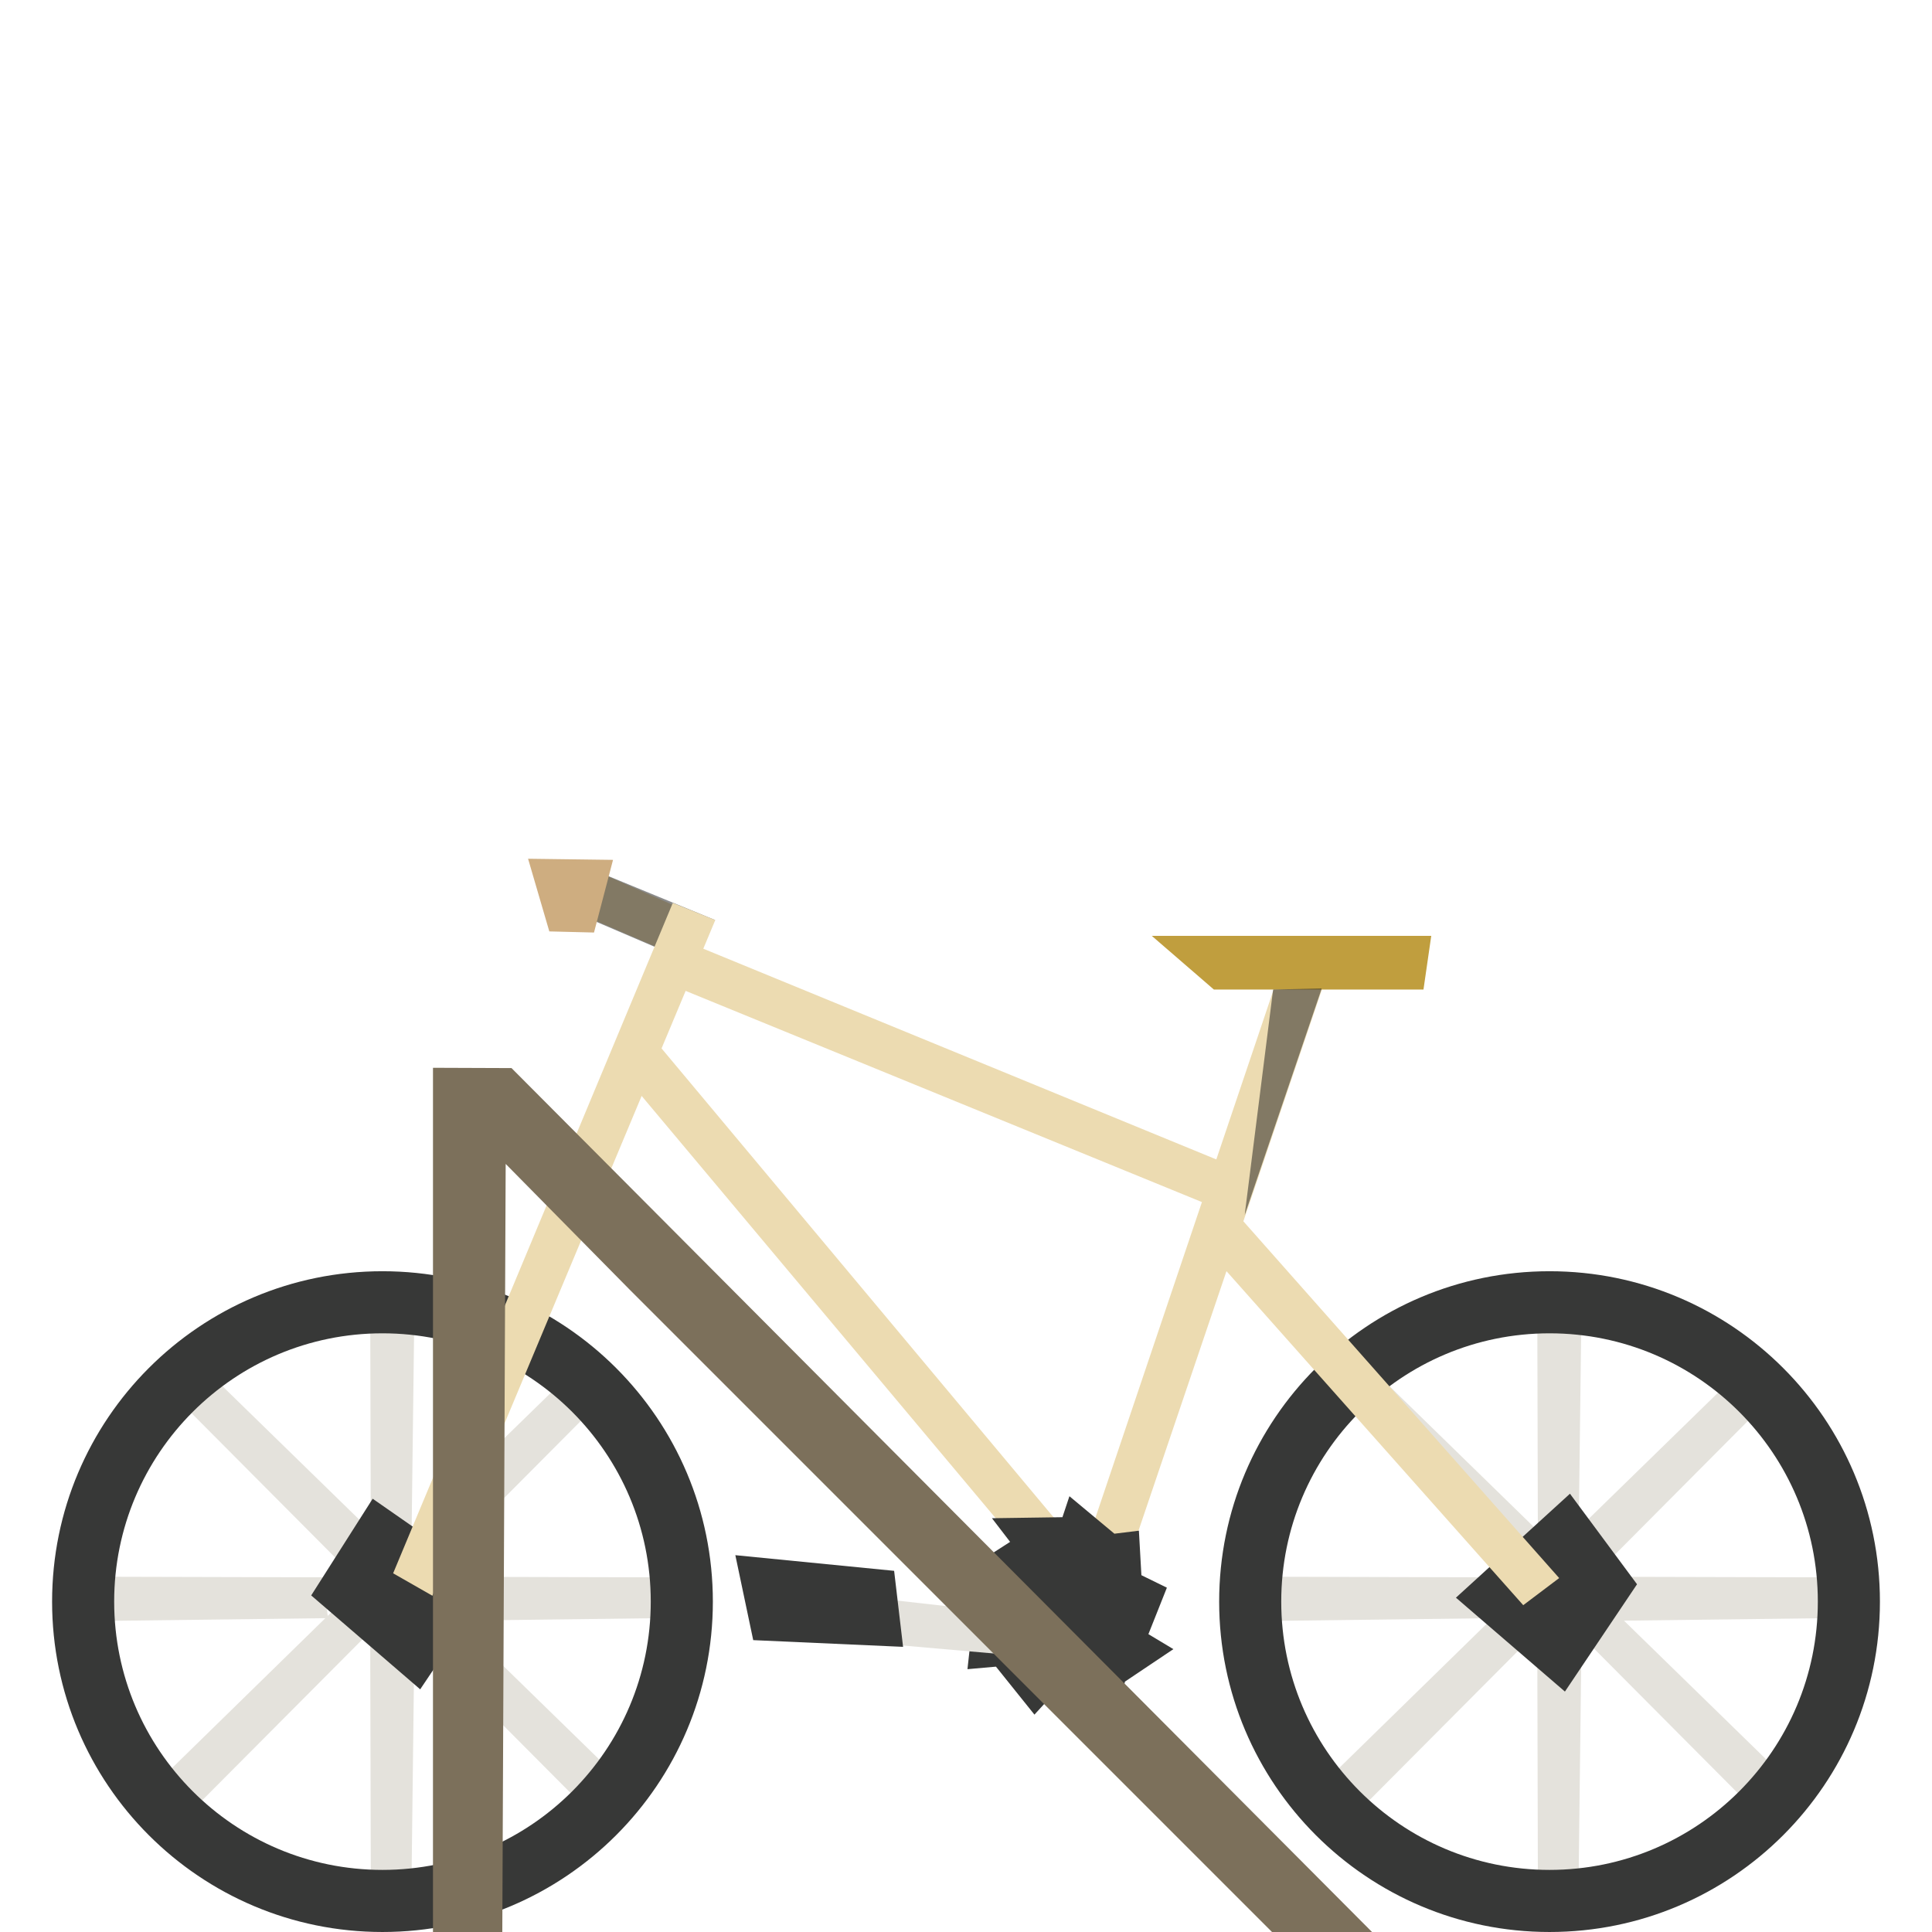
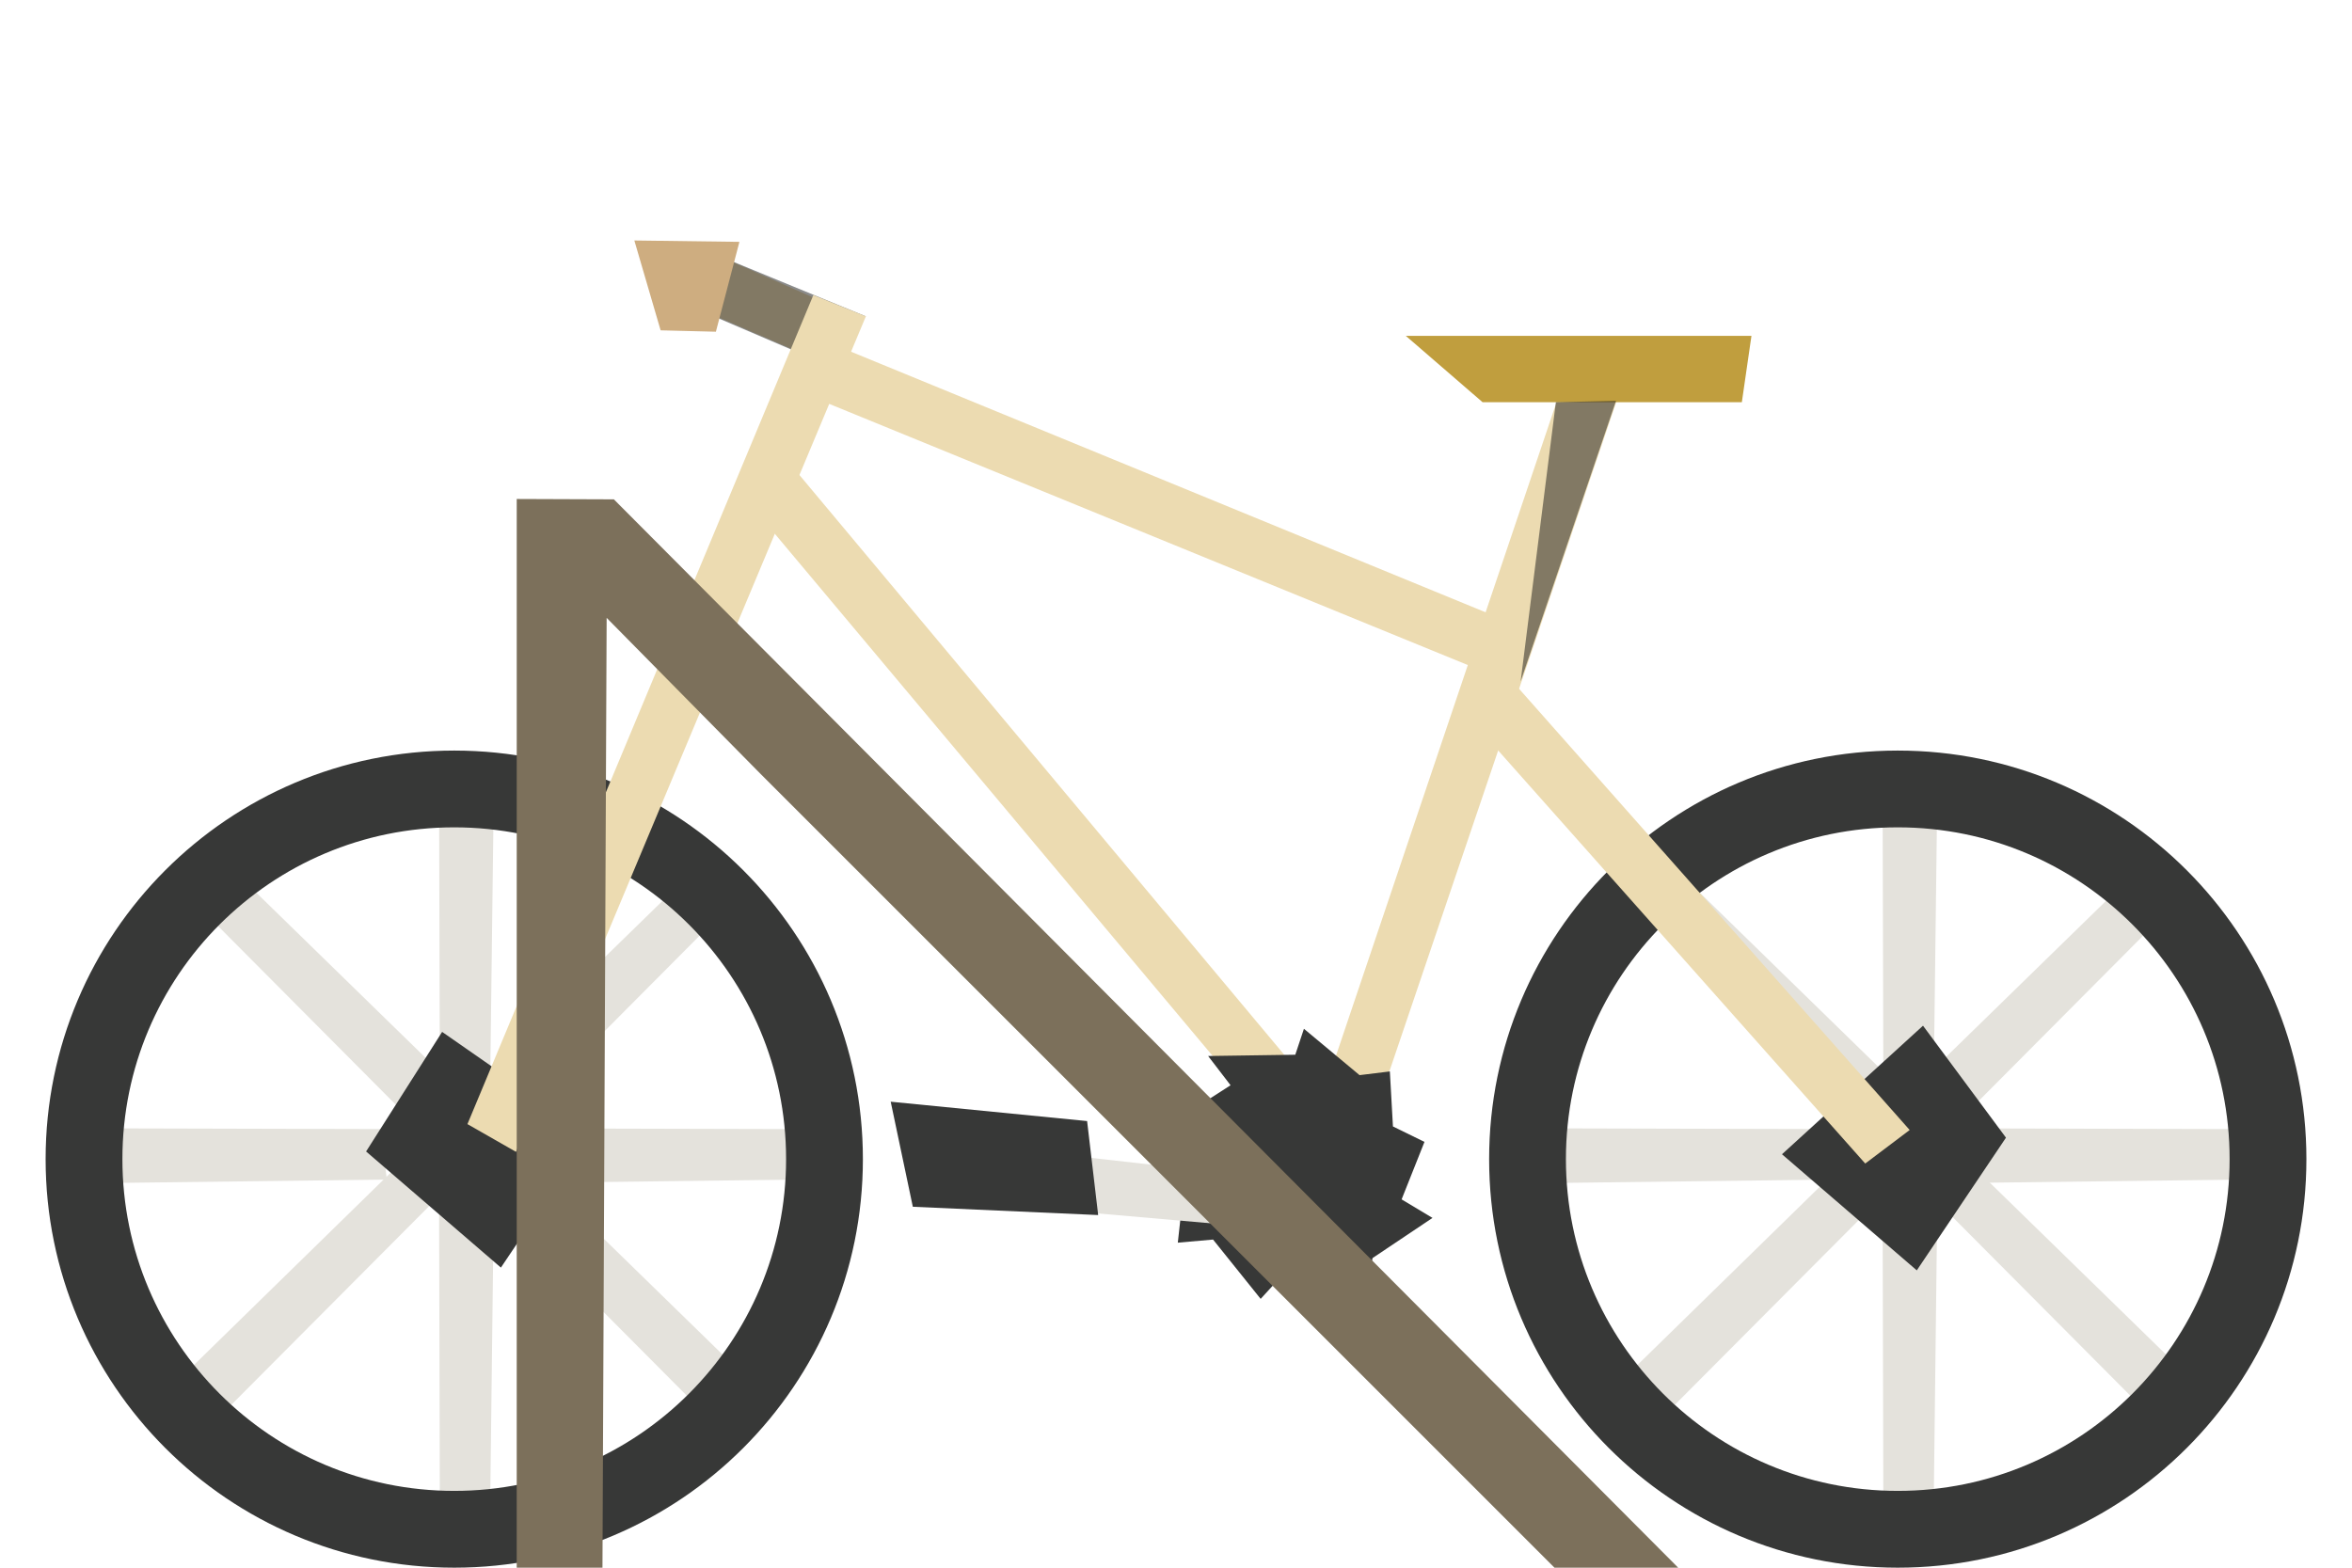
- <svg xmlns="http://www.w3.org/2000/svg" width="144px" height="144px" version="1.1" xml:space="preserve" style="fill-rule:evenodd;clip-rule:evenodd;stroke-linejoin:round;stroke-miterlimit:1.414;">
-   <g>
-     <g id="bike-rack-perpendicular-left" transform="matrix(0.5,0,0,0.5,-140.082,-156)">
-       <g transform="matrix(1.99969,9.86076e-32,1.97215e-31,1.99969,9.99687e-05,-623.809)">
-         <path d="M243.088,570.728l-1.905,2.396l11.826,11.887l2.666,-2.006l-12.587,-12.277Z" style="fill:#e4e2dc;fill-rule:nonzero;" />
+ <svg xmlns="http://www.w3.org/2000/svg" width="100%" height="100%" viewBox="0 0 180 120" version="1.1" xml:space="preserve" style="fill-rule:evenodd;clip-rule:evenodd;stroke-linejoin:round;stroke-miterlimit:2;">
+   <g id="bike-rack-perpendicular-left" transform="matrix(0.635,0,0,0.635,-179.344,-261)">
+     <g transform="matrix(1.99969,9.86076e-32,1.97215e-31,1.99969,9.99687e-05,-623.809)">
+       <path d="M243.088,570.728L241.183,573.124L253.009,585.012L255.675,583.006L243.088,570.728Z" style="fill:rgb(228,226,220);fill-rule:nonzero;" />
+     </g>
+     <g transform="matrix(1.99969,9.86076e-32,1.97215e-31,1.99969,9.99687e-05,-623.809)">
+       <path d="M260.588,588.229L258.683,590.625L270.509,602.512L273.175,600.506L260.588,588.229Z" style="fill:rgb(228,226,220);fill-rule:nonzero;" />
+     </g>
+     <g transform="matrix(1.99969,9.86076e-32,1.97215e-31,1.99969,9.99687e-05,-623.809)">
+       <path d="M269.27,570.728L271.175,573.124L259.349,585.012L256.683,583.006L269.27,570.728Z" style="fill:rgb(228,226,220);fill-rule:nonzero;" />
+     </g>
+     <g transform="matrix(1.99969,9.86076e-32,1.97215e-31,1.99969,9.99687e-05,-623.809)">
+       <path d="M253.02,586.979L254.9,589.401L241.882,602.479L239.183,600.506L253.02,586.979Z" style="fill:rgb(228,226,220);fill-rule:nonzero;" />
+     </g>
+     <g transform="matrix(1.99969,9.86076e-32,1.97215e-31,1.99969,9.99687e-05,-623.809)">
+       <path d="M276.298,588.602L275.95,585.56L259.183,585.517L258.716,588.821L276.298,588.602Z" style="fill:rgb(228,226,220);fill-rule:nonzero;" />
+     </g>
+     <g transform="matrix(1.99969,9.86076e-32,1.97215e-31,1.99969,9.99687e-05,-623.809)">
+       <path d="M251.55,588.602L251.202,585.559L234.435,585.516L233.968,588.821L251.55,588.602Z" style="fill:rgb(228,226,220);fill-rule:nonzero;" />
+     </g>
+     <g transform="matrix(1.99969,9.86076e-32,1.97215e-31,1.99969,9.99687e-05,-623.809)">
+       <path d="M257.785,607.864L254.744,607.503L254.701,590.019L258.004,589.533L257.785,607.864Z" style="fill:rgb(228,226,220);fill-rule:nonzero;" />
+     </g>
+     <g transform="matrix(1.99969,9.86076e-32,1.97215e-31,1.99969,9.99687e-05,-623.809)">
+       <path d="M257.785,582.365L254.744,582.017L254.701,565.25L258.004,564.783L257.785,582.365Z" style="fill:rgb(228,226,220);fill-rule:nonzero;" />
+     </g>
+     <g transform="matrix(1.99969,9.86076e-32,1.97215e-31,1.99969,9.99687e-05,-623.809)">
+       <path d="M235.615,587.37C235.615,576.324 244.569,567.37 255.615,567.37C266.661,567.37 275.615,576.324 275.615,587.37C275.615,598.416 266.661,607.37 255.615,607.37C244.569,607.37 235.615,598.416 235.615,587.37M230.987,587.371C230.987,600.973 242.013,611.999 255.615,611.999C269.218,611.999 280.244,600.973 280.244,587.371C280.244,573.768 269.218,562.742 255.615,562.742C242.013,562.742 230.987,573.768 230.987,587.371" style="fill:rgb(55,56,55);fill-rule:nonzero;" />
+     </g>
+     <g transform="matrix(1.99969,9.86076e-32,1.97215e-31,1.99969,9.99687e-05,-623.809)">
+       <path d="M221.53,584.538L189.236,545.912L186.641,548.13L218.722,586.396L221.53,584.538Z" style="fill:rgb(236,219,177);fill-rule:nonzero;" />
+     </g>
+     <g transform="matrix(1.99969,9.86076e-32,1.97215e-31,1.99969,9.99687e-05,-623.809)">
+       <path d="M232.729,555.21L190.107,537.703L188.846,540.875L231.143,558.176L232.729,555.21Z" style="fill:rgb(236,219,177);fill-rule:nonzero;" />
+     </g>
+     <g transform="matrix(1.99969,9.86076e-32,1.97215e-31,1.99969,9.99687e-05,-623.809)">
+       <path d="M193.207,536.728L184.439,532.871L183.166,536.037L191.887,539.8L193.207,536.728Z" style="fill:rgb(236,219,177);fill-rule:nonzero;" />
+     </g>
+     <g transform="matrix(1.99969,9.86076e-32,1.97215e-31,1.99969,9.99687e-05,-623.809)">
+       <path d="M223.641,586.017L239.43,539.433L236.184,538.375L220.59,584.596L223.641,586.017Z" style="fill:rgb(236,219,177);fill-rule:nonzero;" />
+     </g>
+     <g transform="matrix(1.99969,9.86076e-32,1.97215e-31,1.99969,9.99687e-05,-623.809)">
+       <path d="M246.797,537.741L246.218,541.743L230.592,541.742L225.964,537.741L246.797,537.741Z" style="fill:rgb(192,158,62);fill-rule:nonzero;" />
+     </g>
+     <g transform="matrix(1.99969,9.86076e-32,1.97215e-31,1.99969,9.99687e-05,-623.809)">
+       <path d="M219.825,579.514L219.304,581.078L214.05,581.154L215.403,582.917L211.256,585.587L212.819,586.991L212.224,592.407L214.348,592.219L217.217,595.795L218.819,594.044L223.588,595.274L223.96,593.336L227.574,590.914L225.712,589.797L227.09,586.332L225.19,585.401L225.004,582.084L223.178,582.308L219.825,579.514Z" style="fill:rgb(55,56,55);fill-rule:nonzero;" />
+     </g>
+     <g transform="matrix(1.99969,9.86076e-32,1.97215e-31,1.99969,9.99687e-05,-623.809)">
+       <g opacity="0.5">
+         <path d="M184.44,532.87L183.698,536.326L188.948,538.576L193.424,536.566L184.44,532.87Z" style="fill:rgb(23,24,23);fill-rule:nonzero;" />
      </g>
-       <g transform="matrix(1.99969,9.86076e-32,1.97215e-31,1.99969,9.99687e-05,-623.809)">
-         <path d="M260.588,588.229l-1.905,2.396l11.826,11.887l2.666,-2.006l-12.587,-12.277Z" style="fill:#e4e2dc;fill-rule:nonzero;" />
+     </g>
+     <g transform="matrix(1.99969,9.86076e-32,1.97215e-31,1.99969,9.99687e-05,-623.809)">
+       <path d="M181.053,537.41L184.384,537.493L185.802,532.076L179.469,531.993L181.053,537.41Z" style="fill:rgb(206,173,128);fill-rule:nonzero;" />
+     </g>
+     <g transform="matrix(1.99969,9.86076e-32,1.97215e-31,1.99969,9.99687e-05,-623.809)">
+       <path d="M156.088,570.728L154.183,573.124L166.009,585.012L168.675,583.006L156.088,570.728Z" style="fill:rgb(228,226,220);fill-rule:nonzero;" />
+     </g>
+     <g transform="matrix(1.99969,9.86076e-32,1.97215e-31,1.99969,9.99687e-05,-623.809)">
+       <path d="M173.588,588.229L171.683,590.625L183.509,602.512L186.175,600.506L173.588,588.229Z" style="fill:rgb(228,226,220);fill-rule:nonzero;" />
+     </g>
+     <g transform="matrix(1.99969,9.86076e-32,1.97215e-31,1.99969,9.99687e-05,-623.809)">
+       <path d="M182.27,570.728L184.175,573.124L172.349,585.012L169.683,583.006L182.27,570.728Z" style="fill:rgb(228,226,220);fill-rule:nonzero;" />
+     </g>
+     <g transform="matrix(1.99969,9.86076e-32,1.97215e-31,1.99969,9.99687e-05,-623.809)">
+       <path d="M166.02,586.979L167.9,589.401L154.882,602.479L152.183,600.506L166.02,586.979Z" style="fill:rgb(228,226,220);fill-rule:nonzero;" />
+     </g>
+     <g transform="matrix(1.99969,9.86076e-32,1.97215e-31,1.99969,9.99687e-05,-623.809)">
+       <path d="M189.298,588.602L188.95,585.56L172.183,585.517L171.716,588.821L189.298,588.602Z" style="fill:rgb(228,226,220);fill-rule:nonzero;" />
+     </g>
+     <g transform="matrix(1.99969,9.86076e-32,1.97215e-31,1.99969,9.99687e-05,-623.809)">
+       <path d="M164.55,588.602L164.202,585.559L147.435,585.516L146.968,588.821L164.55,588.602Z" style="fill:rgb(228,226,220);fill-rule:nonzero;" />
+     </g>
+     <g transform="matrix(1.99969,9.86076e-32,1.97215e-31,1.99969,9.99687e-05,-623.809)">
+       <path d="M170.785,607.864L167.744,607.503L167.701,590.019L171.004,589.533L170.785,607.864Z" style="fill:rgb(228,226,220);fill-rule:nonzero;" />
+     </g>
+     <g transform="matrix(1.99969,9.86076e-32,1.97215e-31,1.99969,9.99687e-05,-623.809)">
+       <path d="M170.785,582.365L167.744,582.017L167.701,565.25L171.004,564.783L170.785,582.365Z" style="fill:rgb(228,226,220);fill-rule:nonzero;" />
+     </g>
+     <g transform="matrix(1.99969,9.86076e-32,1.97215e-31,1.99969,9.99687e-05,-623.809)">
+       <path d="M257.137,579.327L262.137,586.077L256.762,594.077L248.637,587.077L257.137,579.327Z" style="fill:rgb(55,56,55);fill-rule:nonzero;" />
+     </g>
+     <g transform="matrix(1.99969,9.86076e-32,1.97215e-31,1.99969,9.99687e-05,-623.809)">
+       <path d="M167.885,579.701L176.802,585.909L171.427,593.909L163.302,586.909L167.885,579.701Z" style="fill:rgb(55,56,55);fill-rule:nonzero;" />
+     </g>
+     <g transform="matrix(1.99969,9.86076e-32,1.97215e-31,1.99969,9.99687e-05,-623.809)">
+       <path d="M256.333,585.615L231.877,557.986L229.349,560.279L253.654,587.636L256.333,585.615Z" style="fill:rgb(236,219,177);fill-rule:nonzero;" />
+     </g>
+     <g transform="matrix(1.99969,9.86076e-32,1.97215e-31,1.99969,9.99687e-05,-623.809)">
+       <path d="M148.615,587.37C148.615,576.324 157.569,567.37 168.615,567.37C179.661,567.37 188.615,576.324 188.615,587.37C188.615,598.416 179.661,607.37 168.615,607.37C157.569,607.37 148.615,598.416 148.615,587.37M143.987,587.371C143.987,600.973 155.013,611.999 168.615,611.999C182.218,611.999 193.244,600.973 193.244,587.371C193.244,573.768 182.218,562.742 168.615,562.742C155.013,562.742 143.987,573.768 143.987,587.371" style="fill:rgb(55,56,55);fill-rule:nonzero;" />
+     </g>
+     <g transform="matrix(1.99969,9.86076e-32,1.97215e-31,1.99969,9.99687e-05,-623.809)">
+       <path d="M172.336,586.932L193.424,536.567L190.258,535.286L169.41,585.26L172.336,586.932Z" style="fill:rgb(236,219,177);fill-rule:nonzero;" />
+     </g>
+     <g transform="matrix(1.99969,9.86076e-32,1.97215e-31,1.99969,9.99687e-05,-623.809)">
+       <path d="M217.377,588.464L216.892,591.474L206.838,590.595L206.858,587.28L217.377,588.464Z" style="fill:rgb(228,226,220);fill-rule:nonzero;" />
+     </g>
+     <g transform="matrix(1.99969,9.86076e-32,1.97215e-31,1.99969,9.99687e-05,-623.809)">
+       <path d="M206.757,585.076L207.424,590.742L196.253,590.242L194.92,583.909L206.757,585.076Z" style="fill:rgb(55,56,55);fill-rule:nonzero;" />
+     </g>
+     <g transform="matrix(1.99969,9.86076e-32,1.97215e-31,1.99969,9.99687e-05,-623.809)">
+       <g opacity="0.5">
+         <path d="M235.009,541.743L232.885,558.576L238.634,541.66L235.009,541.743Z" style="fill:rgb(23,24,23);fill-rule:nonzero;" />
      </g>
-       <g transform="matrix(1.99969,9.86076e-32,1.97215e-31,1.99969,9.99687e-05,-623.809)">
-         <path d="M269.27,570.728l1.905,2.396l-11.826,11.887l-2.666,-2.006l12.587,-12.277Z" style="fill:#e4e2dc;fill-rule:nonzero;" />
-       </g>
-       <g transform="matrix(1.99969,9.86076e-32,1.97215e-31,1.99969,9.99687e-05,-623.809)">
-         <path d="M253.02,586.979l1.88,2.422l-13.018,13.078l-2.699,-1.973l13.837,-13.527Z" style="fill:#e4e2dc;fill-rule:nonzero;" />
-       </g>
-       <g transform="matrix(1.99969,9.86076e-32,1.97215e-31,1.99969,9.99687e-05,-623.809)">
-         <path d="M276.298,588.602l-0.348,-3.042l-16.767,-0.043l-0.467,3.304l17.582,-0.219Z" style="fill:#e4e2dc;fill-rule:nonzero;" />
-       </g>
-       <g transform="matrix(1.99969,9.86076e-32,1.97215e-31,1.99969,9.99687e-05,-623.809)">
-         <path d="M251.55,588.602l-0.348,-3.043l-16.767,-0.043l-0.467,3.305l17.582,-0.219Z" style="fill:#e4e2dc;fill-rule:nonzero;" />
-       </g>
-       <g transform="matrix(1.99969,9.86076e-32,1.97215e-31,1.99969,9.99687e-05,-623.809)">
-         <path d="M257.785,607.864l-3.041,-0.361l-0.043,-17.484l3.303,-0.486l-0.219,18.331Z" style="fill:#e4e2dc;fill-rule:nonzero;" />
-       </g>
-       <g transform="matrix(1.99969,9.86076e-32,1.97215e-31,1.99969,9.99687e-05,-623.809)">
-         <path d="M257.785,582.365l-3.041,-0.348l-0.043,-16.767l3.303,-0.467l-0.219,17.582Z" style="fill:#e4e2dc;fill-rule:nonzero;" />
-       </g>
-       <g transform="matrix(1.99969,9.86076e-32,1.97215e-31,1.99969,9.99687e-05,-623.809)">
-         <path d="M235.615,587.37c0,-11.046 8.954,-20 20,-20c11.046,0 20,8.954 20,20c0,11.046 -8.954,20 -20,20c-11.046,0 -20,-8.954 -20,-20M230.987,587.371c0,13.602 11.026,24.628 24.628,24.628c13.603,0 24.629,-11.026 24.629,-24.628c0,-13.603 -11.026,-24.629 -24.629,-24.629c-13.602,0 -24.628,11.026 -24.628,24.629" style="fill:#373837;fill-rule:nonzero;" />
-       </g>
-       <g transform="matrix(1.99969,9.86076e-32,1.97215e-31,1.99969,9.99687e-05,-623.809)">
-         <path d="M221.53,584.538l-32.294,-38.626l-2.595,2.218l32.081,38.266l2.808,-1.858Z" style="fill:#ecdbb1;fill-rule:nonzero;" />
-       </g>
-       <g transform="matrix(1.99969,9.86076e-32,1.97215e-31,1.99969,9.99687e-05,-623.809)">
-         <path d="M232.729,555.21l-42.622,-17.507l-1.261,3.172l42.297,17.301l1.586,-2.966Z" style="fill:#ecdbb1;fill-rule:nonzero;" />
-       </g>
-       <g transform="matrix(1.99969,9.86076e-32,1.97215e-31,1.99969,9.99687e-05,-623.809)">
-         <path d="M193.207,536.727l-8.768,-3.857l-1.273,3.167l8.721,3.763l1.32,-3.073Z" style="fill:#ecdbb1;fill-rule:nonzero;" />
-       </g>
-       <g transform="matrix(1.99969,9.86076e-32,1.97215e-31,1.99969,9.99687e-05,-623.809)">
-         <path d="M223.641,586.017l15.789,-46.584l-3.246,-1.058l-15.594,46.221l3.051,1.421Z" style="fill:#ecdbb1;fill-rule:nonzero;" />
-       </g>
-       <g transform="matrix(1.99969,9.86076e-32,1.97215e-31,1.99969,9.99687e-05,-623.809)">
-         <path d="M246.797,537.741l-0.579,4.002l-15.626,-0.001l-4.628,-4.001l20.833,0Z" style="fill:#c09e3e;fill-rule:nonzero;" />
-       </g>
-       <g transform="matrix(1.99969,9.86076e-32,1.97215e-31,1.99969,9.99687e-05,-623.809)">
-         <path d="M219.825,579.514l-0.521,1.564l-5.254,0.076l1.353,1.763l-4.147,2.67l1.563,1.404l-0.595,5.416l2.124,-0.188l2.869,3.576l1.602,-1.751l4.769,1.23l0.372,-1.938l3.614,-2.422l-1.862,-1.117l1.378,-3.465l-1.9,-0.931l-0.186,-3.317l-1.826,0.224l-3.353,-2.794Z" style="fill:#373837;fill-rule:nonzero;" />
-       </g>
-       <g transform="matrix(1.99969,9.86076e-32,1.97215e-31,1.99969,9.99687e-05,-623.809)">
-         <clipPath id="tag1">
-           <rect x="183.698" y="532.87" width="9.726" height="5.706" />
-         </clipPath>
-         <g clip-path="url(#tag1)">
-           <g opacity="0.5">
-             <path d="M184.44,532.87l-0.742,3.456l5.25,2.25l4.476,-2.01l-8.984,-3.696Z" style="fill:#171817;fill-rule:nonzero;" />
-           </g>
-         </g>
-       </g>
-       <g transform="matrix(1.99969,9.86076e-32,1.97215e-31,1.99969,9.99687e-05,-623.809)">
-         <path d="M181.053,537.41l3.331,0.083l1.418,-5.417l-6.333,-0.083l1.584,5.417Z" style="fill:#cead80;fill-rule:nonzero;" />
-       </g>
-       <g transform="matrix(1.99969,9.86076e-32,1.97215e-31,1.99969,9.99687e-05,-623.809)">
-         <path d="M156.088,570.728l-1.905,2.396l11.826,11.887l2.666,-2.006l-12.587,-12.277Z" style="fill:#e4e2dc;fill-rule:nonzero;" />
-       </g>
-       <g transform="matrix(1.99969,9.86076e-32,1.97215e-31,1.99969,9.99687e-05,-623.809)">
-         <path d="M173.588,588.229l-1.905,2.396l11.826,11.887l2.666,-2.006l-12.587,-12.277Z" style="fill:#e4e2dc;fill-rule:nonzero;" />
-       </g>
-       <g transform="matrix(1.99969,9.86076e-32,1.97215e-31,1.99969,9.99687e-05,-623.809)">
-         <path d="M182.27,570.728l1.905,2.396l-11.826,11.887l-2.666,-2.006l12.587,-12.277Z" style="fill:#e4e2dc;fill-rule:nonzero;" />
-       </g>
-       <g transform="matrix(1.99969,9.86076e-32,1.97215e-31,1.99969,9.99687e-05,-623.809)">
-         <path d="M166.02,586.979l1.88,2.422l-13.018,13.078l-2.699,-1.973l13.837,-13.527Z" style="fill:#e4e2dc;fill-rule:nonzero;" />
-       </g>
-       <g transform="matrix(1.99969,9.86076e-32,1.97215e-31,1.99969,9.99687e-05,-623.809)">
-         <path d="M189.298,588.602l-0.348,-3.042l-16.767,-0.043l-0.467,3.304l17.582,-0.219Z" style="fill:#e4e2dc;fill-rule:nonzero;" />
-       </g>
-       <g transform="matrix(1.99969,9.86076e-32,1.97215e-31,1.99969,9.99687e-05,-623.809)">
-         <path d="M164.55,588.602l-0.348,-3.043l-16.767,-0.043l-0.467,3.305l17.582,-0.219Z" style="fill:#e4e2dc;fill-rule:nonzero;" />
-       </g>
-       <g transform="matrix(1.99969,9.86076e-32,1.97215e-31,1.99969,9.99687e-05,-623.809)">
-         <path d="M170.785,607.864l-3.041,-0.361l-0.043,-17.484l3.303,-0.486l-0.219,18.331Z" style="fill:#e4e2dc;fill-rule:nonzero;" />
-       </g>
-       <g transform="matrix(1.99969,9.86076e-32,1.97215e-31,1.99969,9.99687e-05,-623.809)">
-         <path d="M170.785,582.365l-3.041,-0.348l-0.043,-16.767l3.303,-0.467l-0.219,17.582Z" style="fill:#e4e2dc;fill-rule:nonzero;" />
-       </g>
-       <g transform="matrix(1.99969,9.86076e-32,1.97215e-31,1.99969,9.99687e-05,-623.809)">
-         <path d="M257.137,579.327l5,6.75l-5.375,8l-8.125,-7l8.5,-7.75Z" style="fill:#373837;fill-rule:nonzero;" />
-       </g>
-       <g transform="matrix(1.99969,9.86076e-32,1.97215e-31,1.99969,9.99687e-05,-623.809)">
-         <path d="M167.885,579.701l8.917,6.208l-5.375,8l-8.125,-7l4.583,-7.208Z" style="fill:#373837;fill-rule:nonzero;" />
-       </g>
-       <g transform="matrix(1.99969,9.86076e-32,1.97215e-31,1.99969,9.99687e-05,-623.809)">
-         <path d="M256.333,585.615l-24.456,-27.629l-2.528,2.293l24.305,27.357l2.679,-2.021Z" style="fill:#ecdbb1;fill-rule:nonzero;" />
-       </g>
-       <g transform="matrix(1.99969,9.86076e-32,1.97215e-31,1.99969,9.99687e-05,-623.809)">
-         <path d="M148.615,587.37c0,-11.046 8.954,-20 20,-20c11.046,0 20,8.954 20,20c0,11.046 -8.954,20 -20,20c-11.046,0 -20,-8.954 -20,-20M143.987,587.371c0,13.602 11.026,24.628 24.628,24.628c13.603,0 24.629,-11.026 24.629,-24.628c0,-13.603 -11.026,-24.629 -24.629,-24.629c-13.602,0 -24.628,11.026 -24.628,24.629" style="fill:#373837;fill-rule:nonzero;" />
-       </g>
-       <g transform="matrix(1.99969,9.86076e-32,1.97215e-31,1.99969,9.99687e-05,-623.809)">
-         <path d="M172.336,586.932l21.088,-50.365l-3.166,-1.281l-20.848,49.974l2.926,1.672Z" style="fill:#ecdbb1;fill-rule:nonzero;" />
-       </g>
-       <g transform="matrix(1.99969,9.86076e-32,1.97215e-31,1.99969,9.99687e-05,-623.809)">
-         <path d="M217.377,588.464l-0.485,3.01l-10.054,-0.879l0.02,-3.315l10.519,1.184Z" style="fill:#e4e2dc;fill-rule:nonzero;" />
-       </g>
-       <g transform="matrix(1.99969,9.86076e-32,1.97215e-31,1.99969,9.99687e-05,-623.809)">
-         <path d="M206.757,585.076l0.667,5.666l-11.171,-0.5l-1.333,-6.333l11.837,1.167Z" style="fill:#373837;fill-rule:nonzero;" />
-       </g>
-       <g transform="matrix(1.99969,9.86076e-32,1.97215e-31,1.99969,9.99687e-05,-623.809)">
-         <clipPath id="tag2">
-           <rect x="232.885" y="541.66" width="5.749" height="16.916" />
-         </clipPath>
-         <g clip-path="url(#tag2)">
-           <g opacity="0.5">
-             <path d="M235.009,541.743l-2.124,16.833l5.749,-16.916l-3.625,0.083Z" style="fill:#171817;fill-rule:nonzero;" />
-           </g>
-         </g>
-       </g>
-       <g transform="matrix(1.99969,9.86076e-32,1.97215e-31,1.99969,9.99687e-05,-623.809)">
-         <path d="M172.38,612l0.001,-64.424l5.854,0.022l64.147,64.402l-7.456,0l-47.891,-47.893l-9.235,-9.365l-0.252,57.257l-5.168,0.001Z" style="fill:#7c705b;fill-rule:nonzero;" />
-       </g>
+     </g>
+     <g transform="matrix(1.99969,9.86076e-32,1.97215e-31,1.99969,9.99687e-05,-623.809)">
+       <path d="M172.38,612L172.381,547.576L178.235,547.598L242.382,612L234.926,612L187.035,564.107L177.8,554.742L177.548,611.999L172.38,612Z" style="fill:rgb(124,112,91);fill-rule:nonzero;" />
    </g>
  </g>
</svg>
